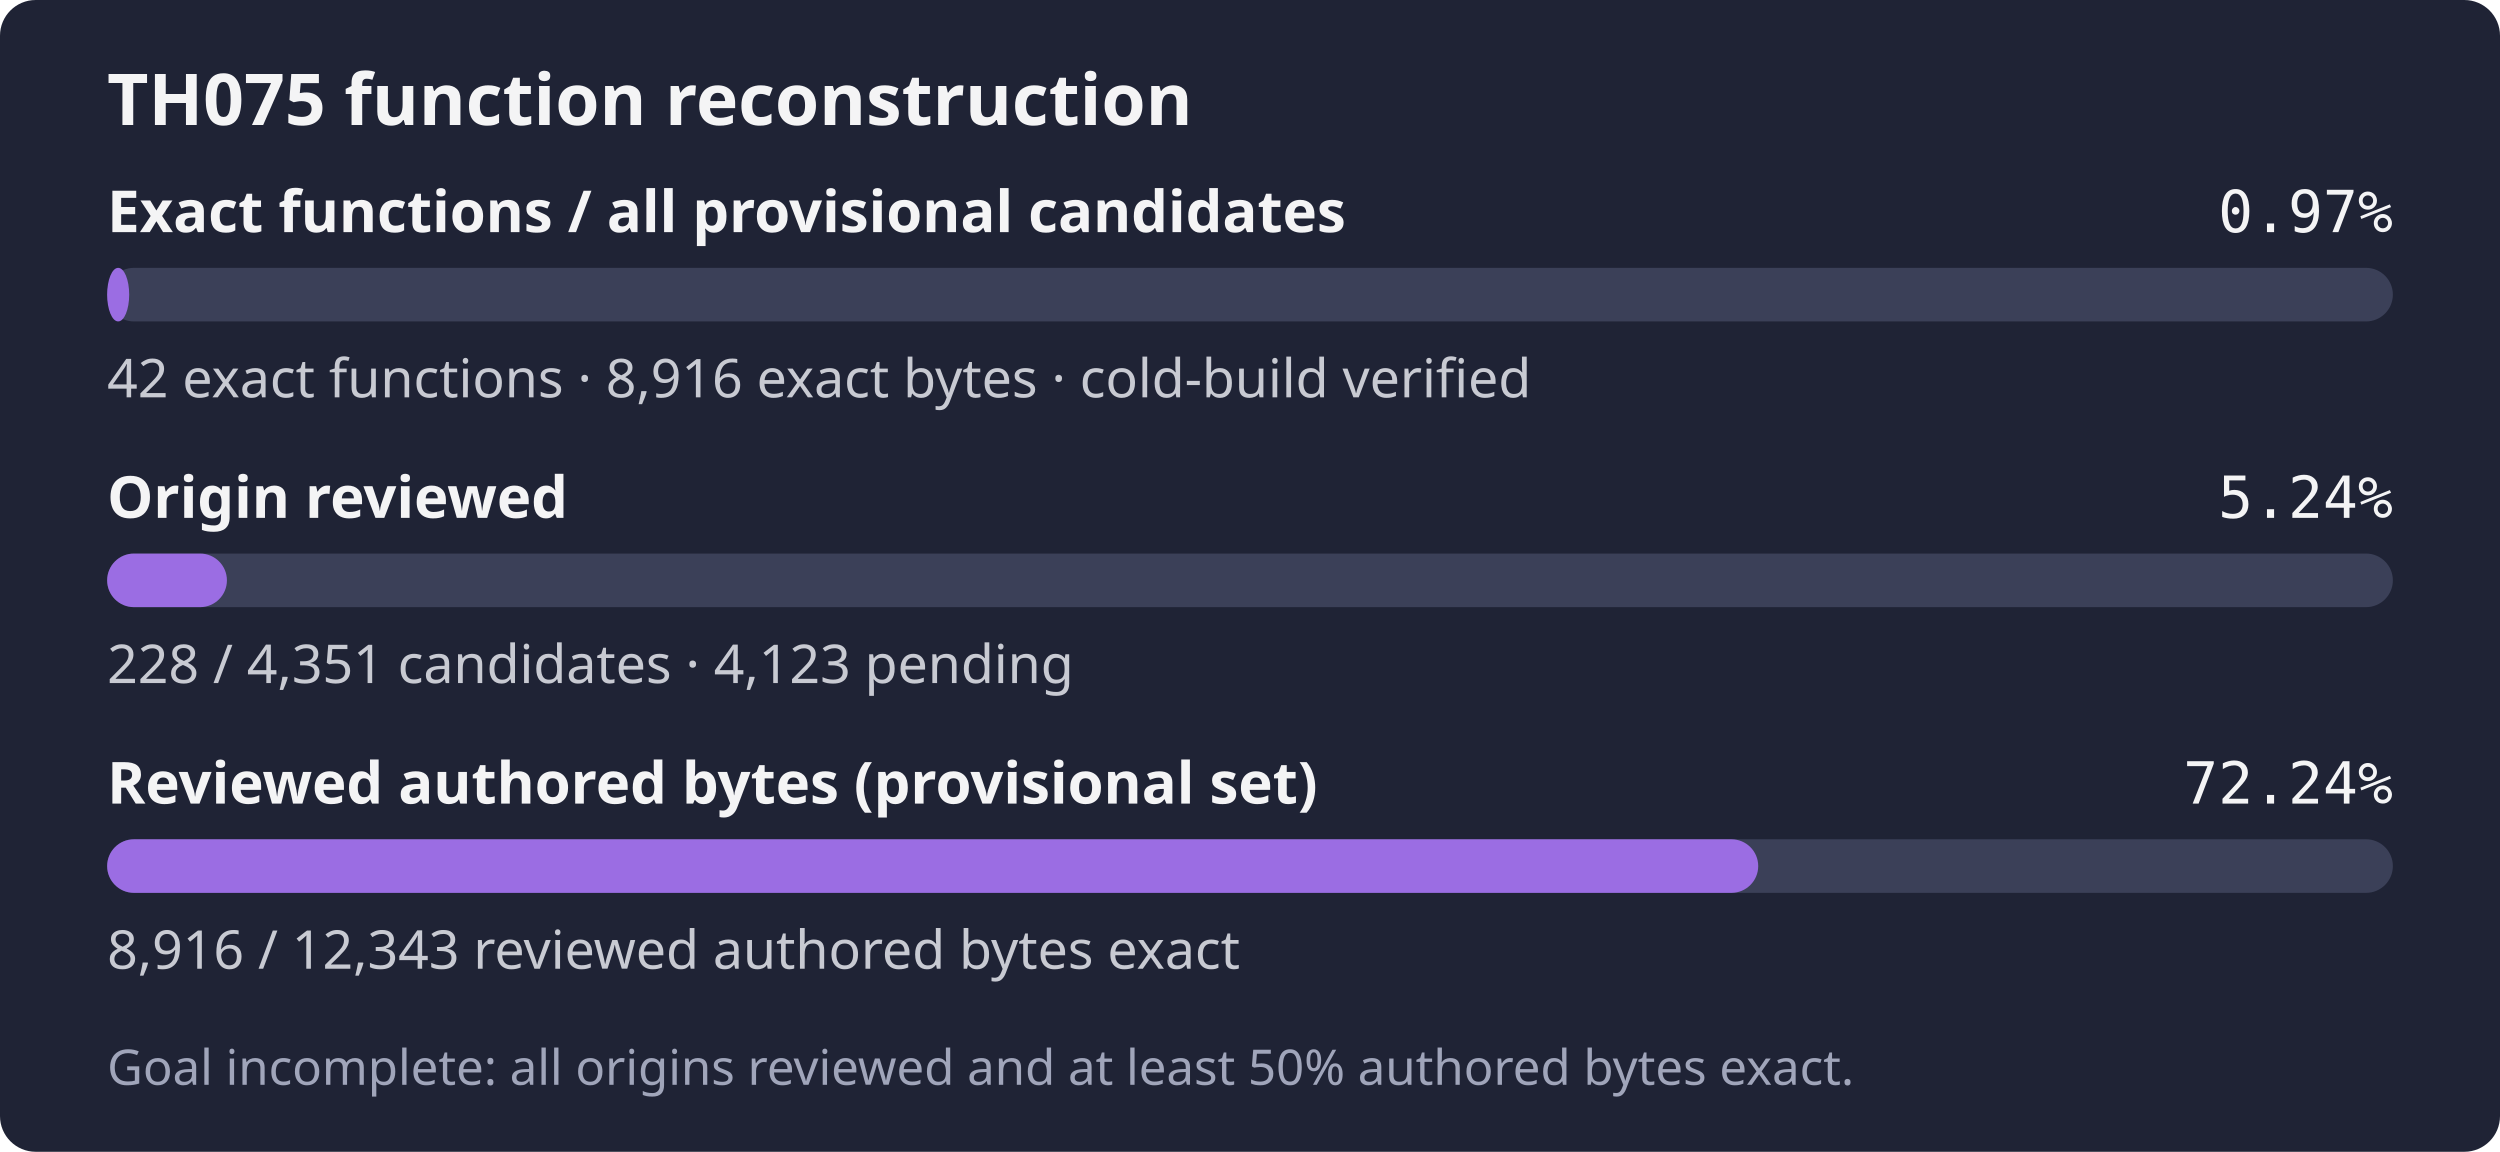
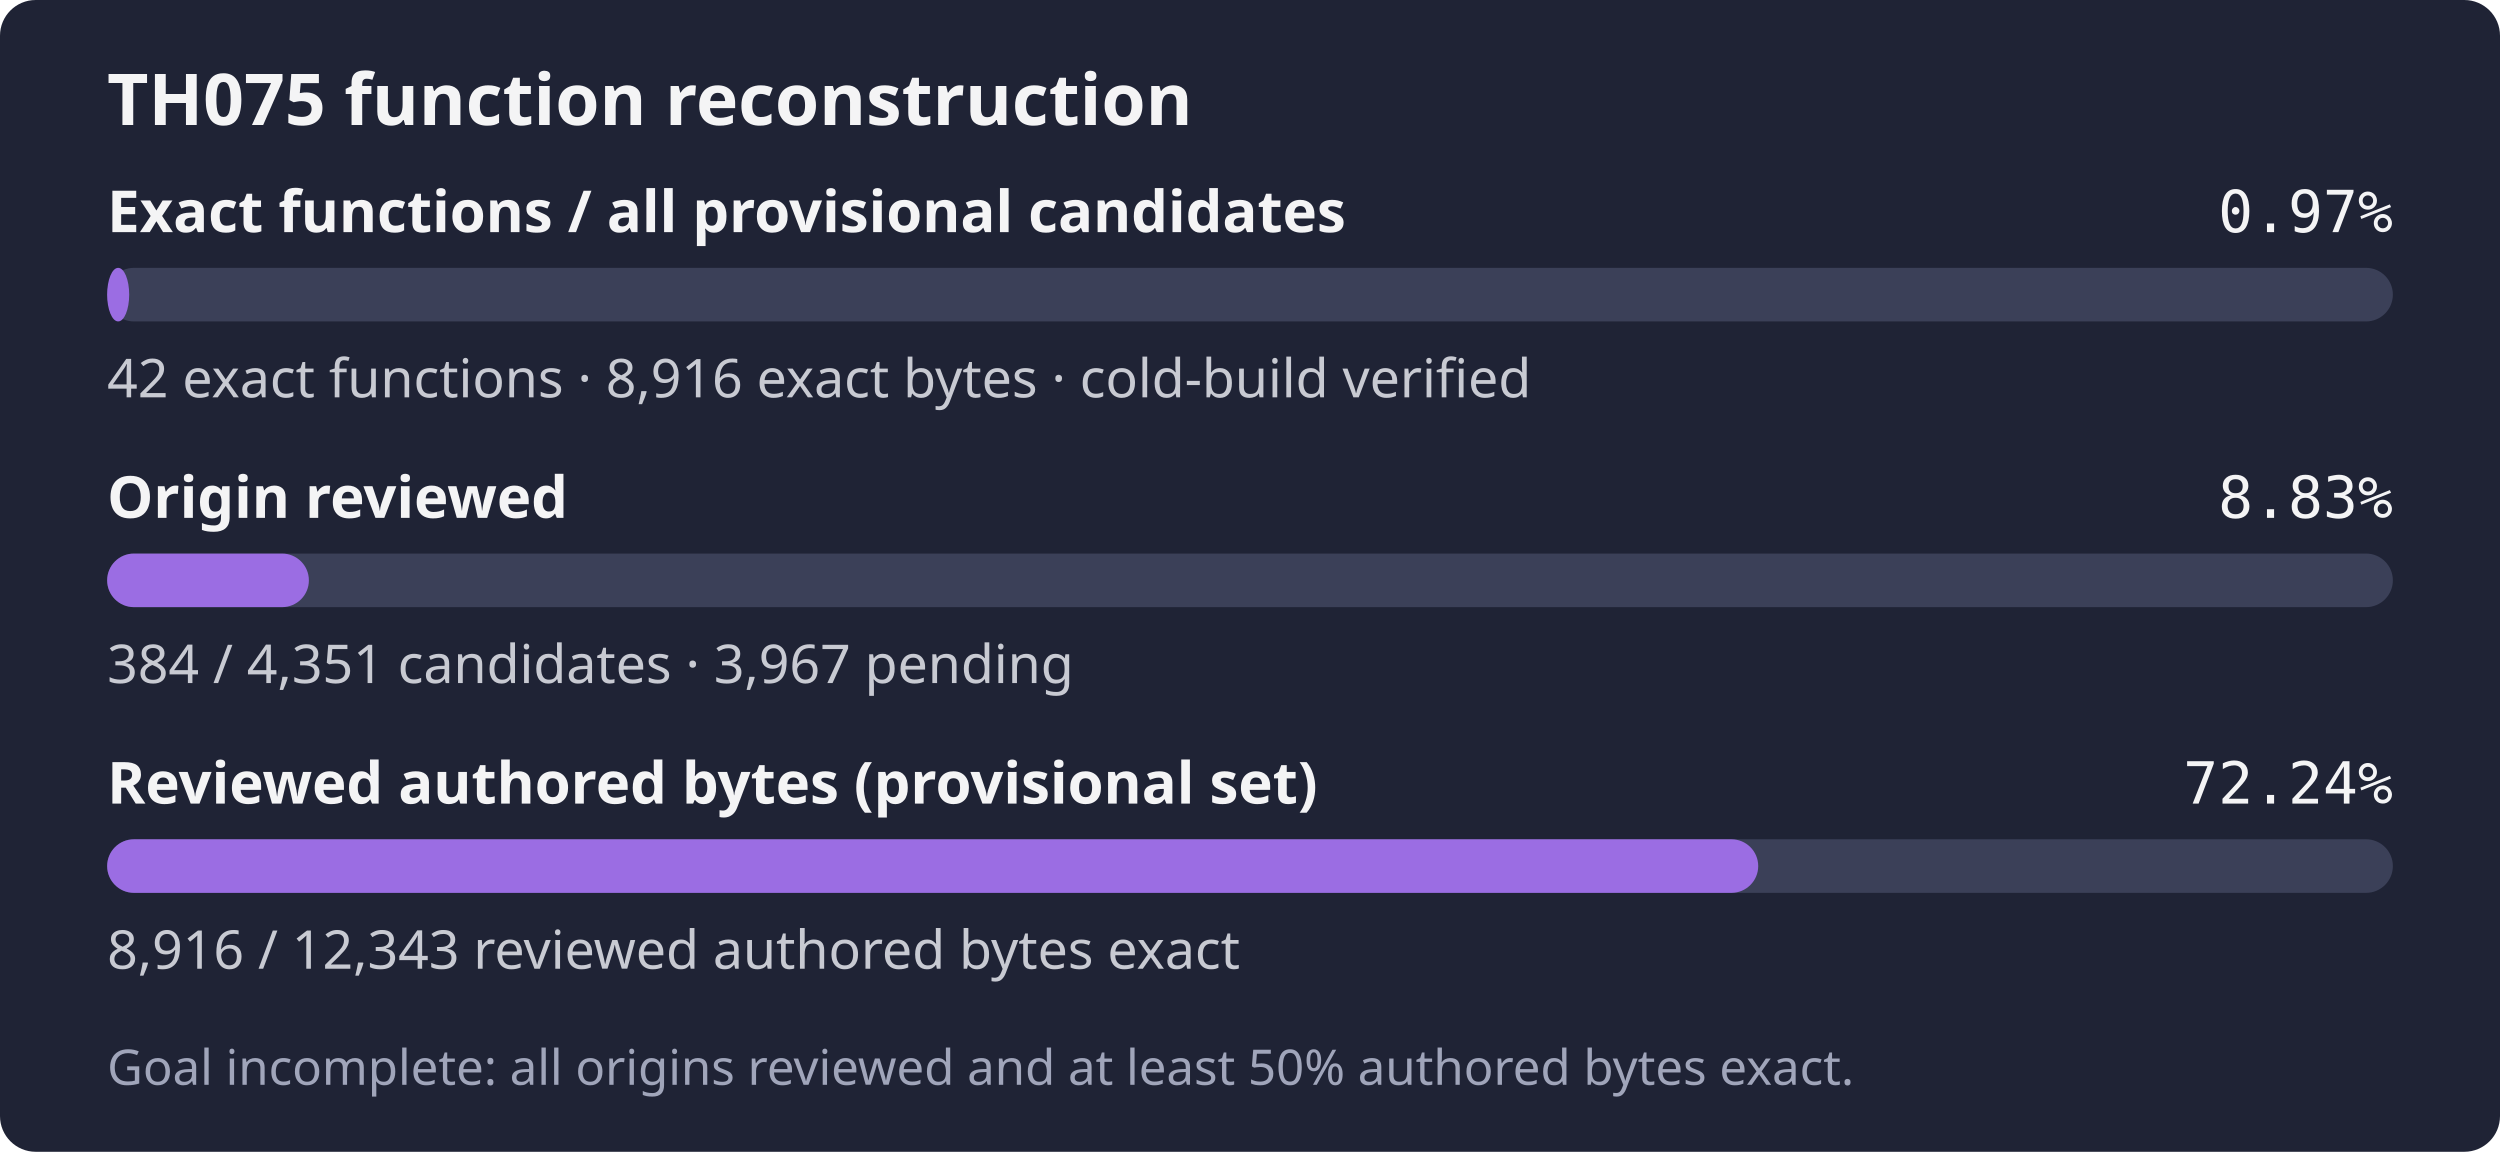
- <svg xmlns="http://www.w3.org/2000/svg" width="560" height="258" role="img" aria-label="TH075: 42 exact functions, 8,916 exact bytes; 228 of 4,351 candidates reviewed; Goal incomplete: all origins reviewed and at least 50% authored bytes exact.">
+ <svg xmlns="http://www.w3.org/2000/svg" width="560" height="258" role="img" aria-label="TH075: 42 exact functions, 8,916 exact bytes; 384 of 4,351 candidates reviewed; Goal incomplete: all origins reviewed and at least 50% authored bytes exact.">
  <rect width="560" height="258" rx="8" fill="#1f2335" />
  <text x="24" y="28" fill="#f4f4f5" font-family="sans-serif" font-size="16" font-weight="600">TH075 function reconstruction</text>
  <text x="24" y="52" fill="#f4f4f5" font-family="sans-serif" font-size="13" font-weight="600">Exact functions / all provisional candidates</text>
  <text x="536" y="52" fill="#f4f4f5" text-anchor="end" font-family="monospace" font-size="13">0.97%</text>
  <rect x="24" y="60" width="512" height="12" rx="6" fill="#3b4058" />
  <rect x="24" y="60" width="4.94" height="12" rx="6" fill="#9b6de3" />
  <text x="24" y="89" fill="#c8cad2" font-family="sans-serif" font-size="12">42 exact functions · 8,916 exact bytes · cold-build verified</text>
  <text x="24" y="116" fill="#f4f4f5" font-family="sans-serif" font-size="13" font-weight="600">Origin reviewed</text>
-   <text x="536" y="116" fill="#f4f4f5" text-anchor="end" font-family="monospace" font-size="13">5.24%</text>
+   <text x="536" y="116" fill="#f4f4f5" text-anchor="end" font-family="monospace" font-size="13">8.83%</text>
  <rect x="24" y="124" width="512" height="12" rx="6" fill="#3b4058" />
-   <rect x="24" y="124" width="26.83" height="12" rx="6" fill="#9b6de3" />
-   <text x="24" y="153" fill="#c8cad2" font-family="sans-serif" font-size="12">228 / 4,351 candidates · 4,123 pending</text>
+   <rect x="24" y="124" width="45.19" height="12" rx="6" fill="#9b6de3" />
+   <text x="24" y="153" fill="#c8cad2" font-family="sans-serif" font-size="12">384 / 4,351 candidates · 3,967 pending</text>
  <text x="24" y="180" fill="#f4f4f5" font-family="sans-serif" font-size="13" font-weight="600">Reviewed authored bytes (provisional set)</text>
  <text x="536" y="180" fill="#f4f4f5" text-anchor="end" font-family="monospace" font-size="13">72.24%</text>
  <rect x="24" y="188" width="512" height="12" rx="6" fill="#3b4058" />
  <rect x="24" y="188" width="369.84" height="12" rx="6" fill="#9b6de3" />
  <text x="24" y="217" fill="#c8cad2" font-family="sans-serif" font-size="12">8,916 / 12,343 reviewed authored bytes exact</text>
  <text x="24" y="243" fill="#a0a5ba" font-family="sans-serif" font-size="11">Goal incomplete: all origins reviewed and at least 50% authored bytes exact.</text>
</svg>
